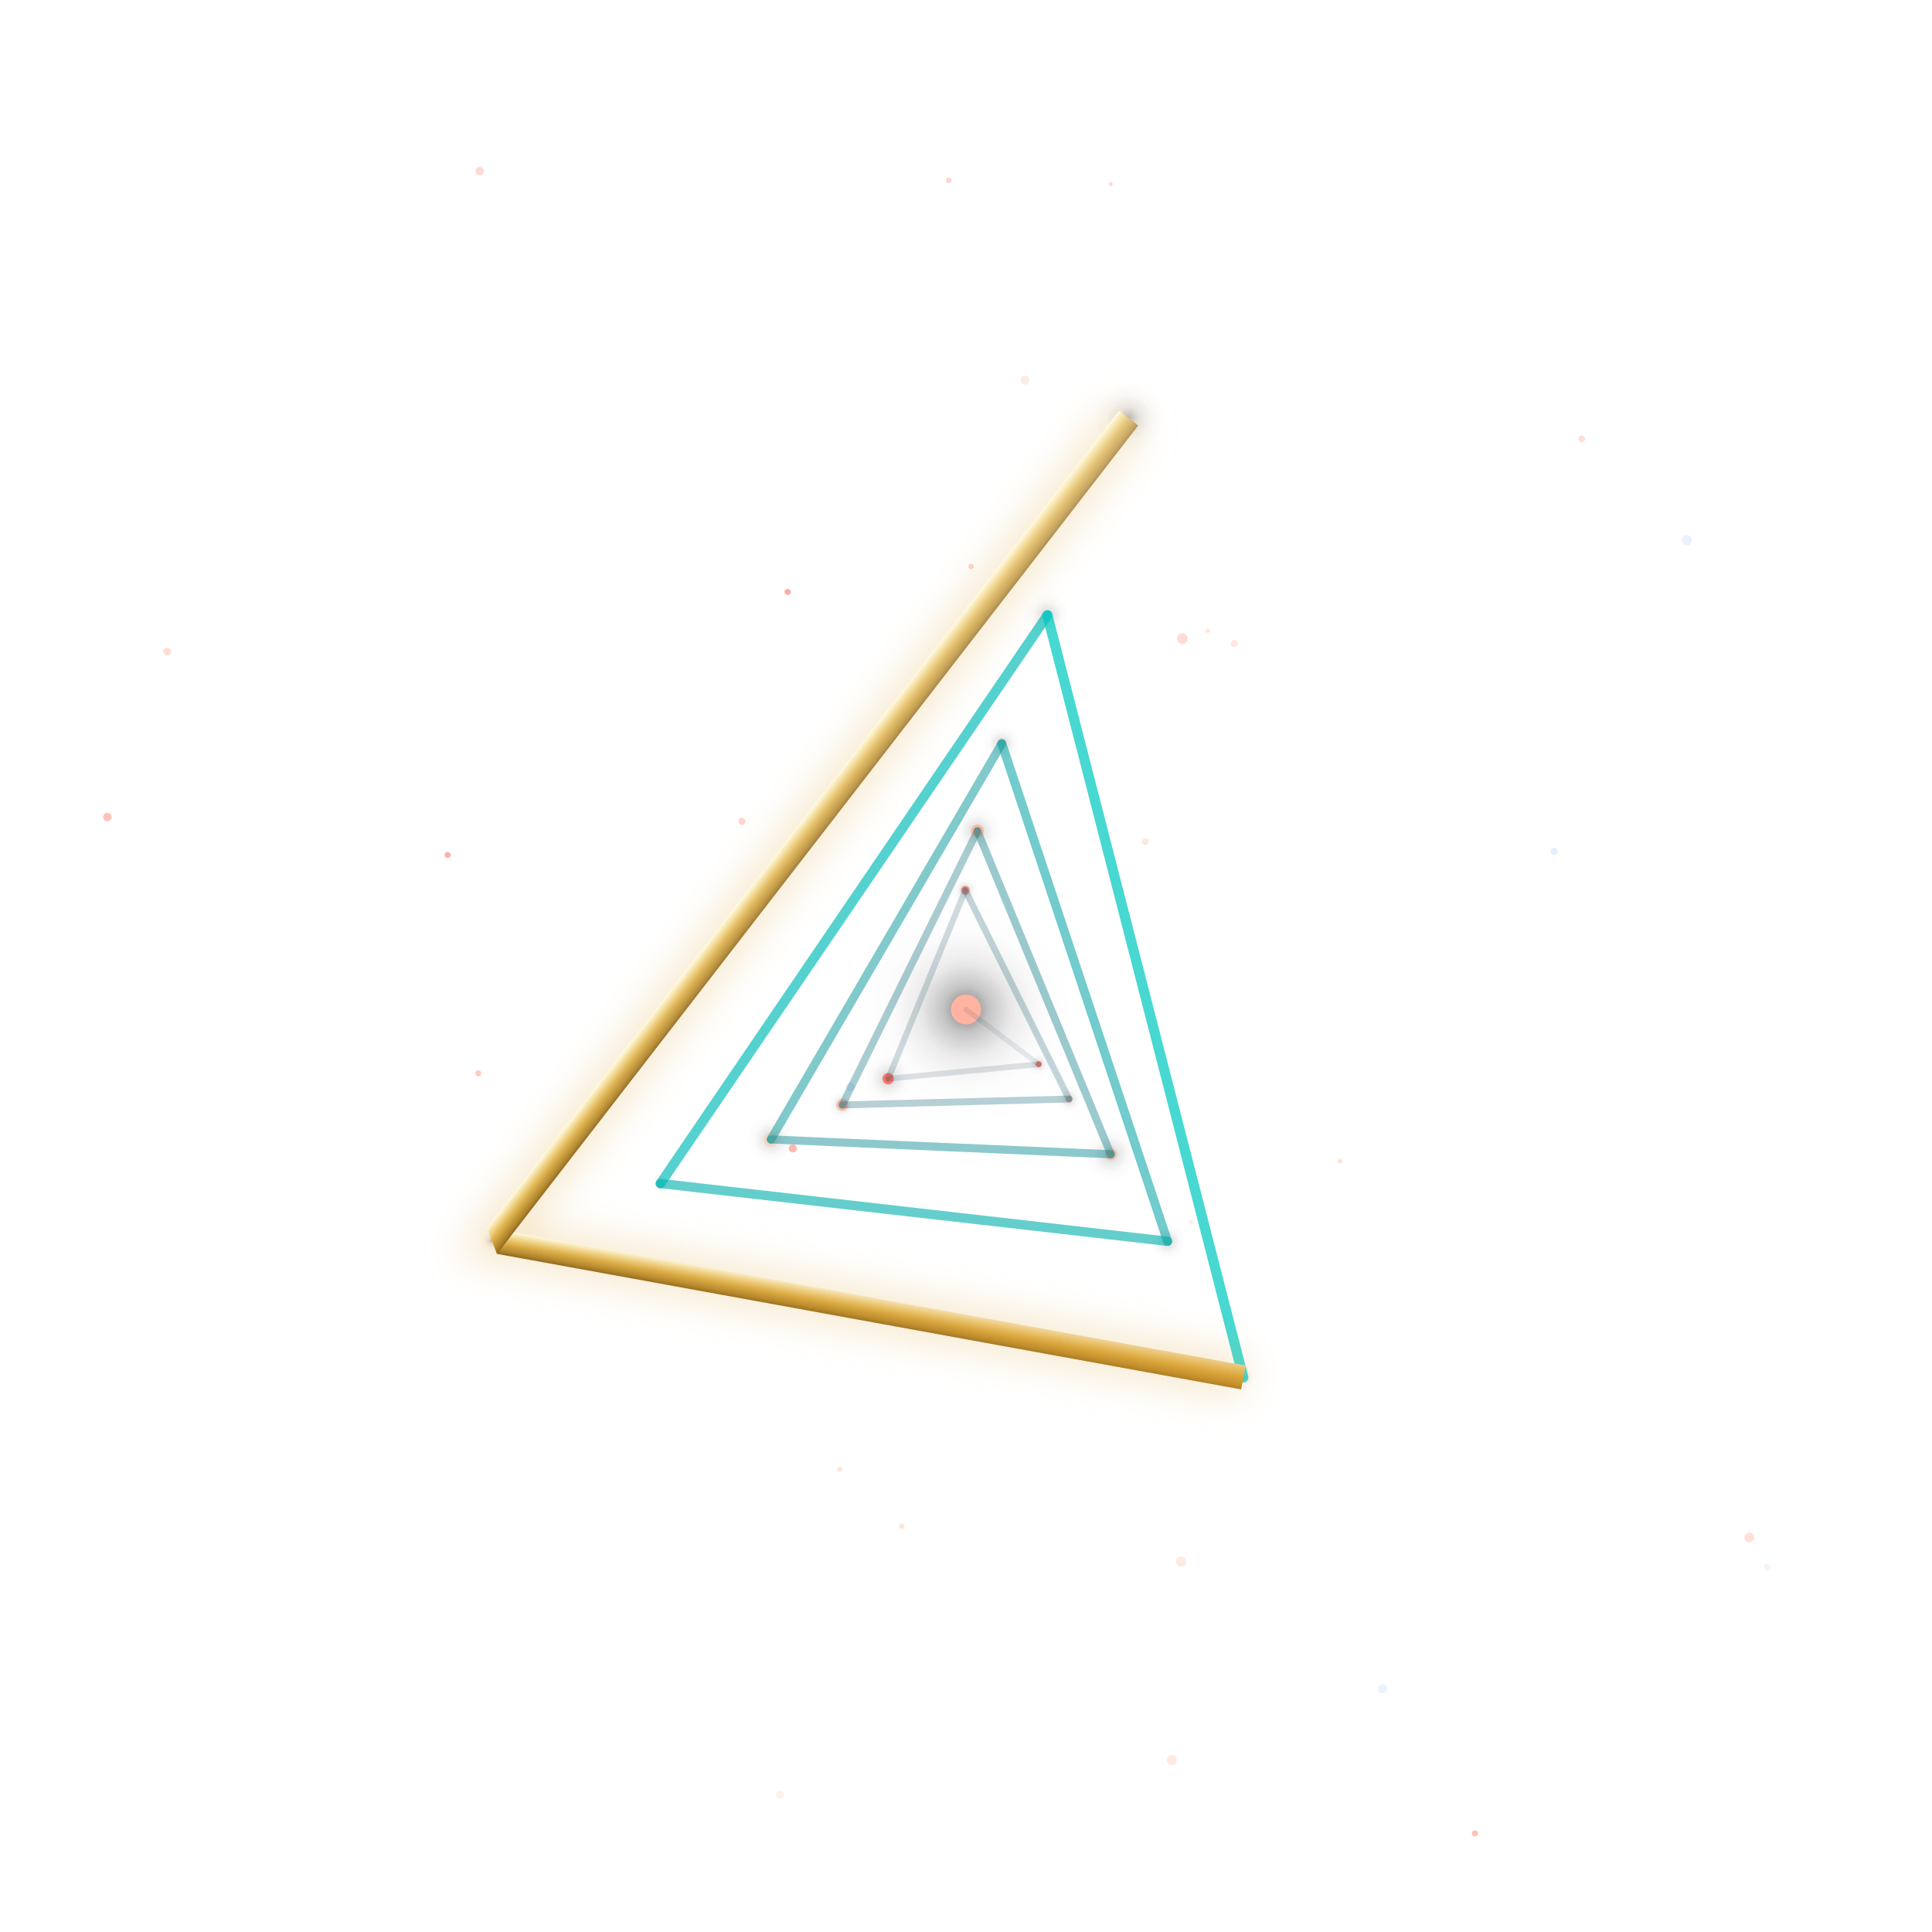
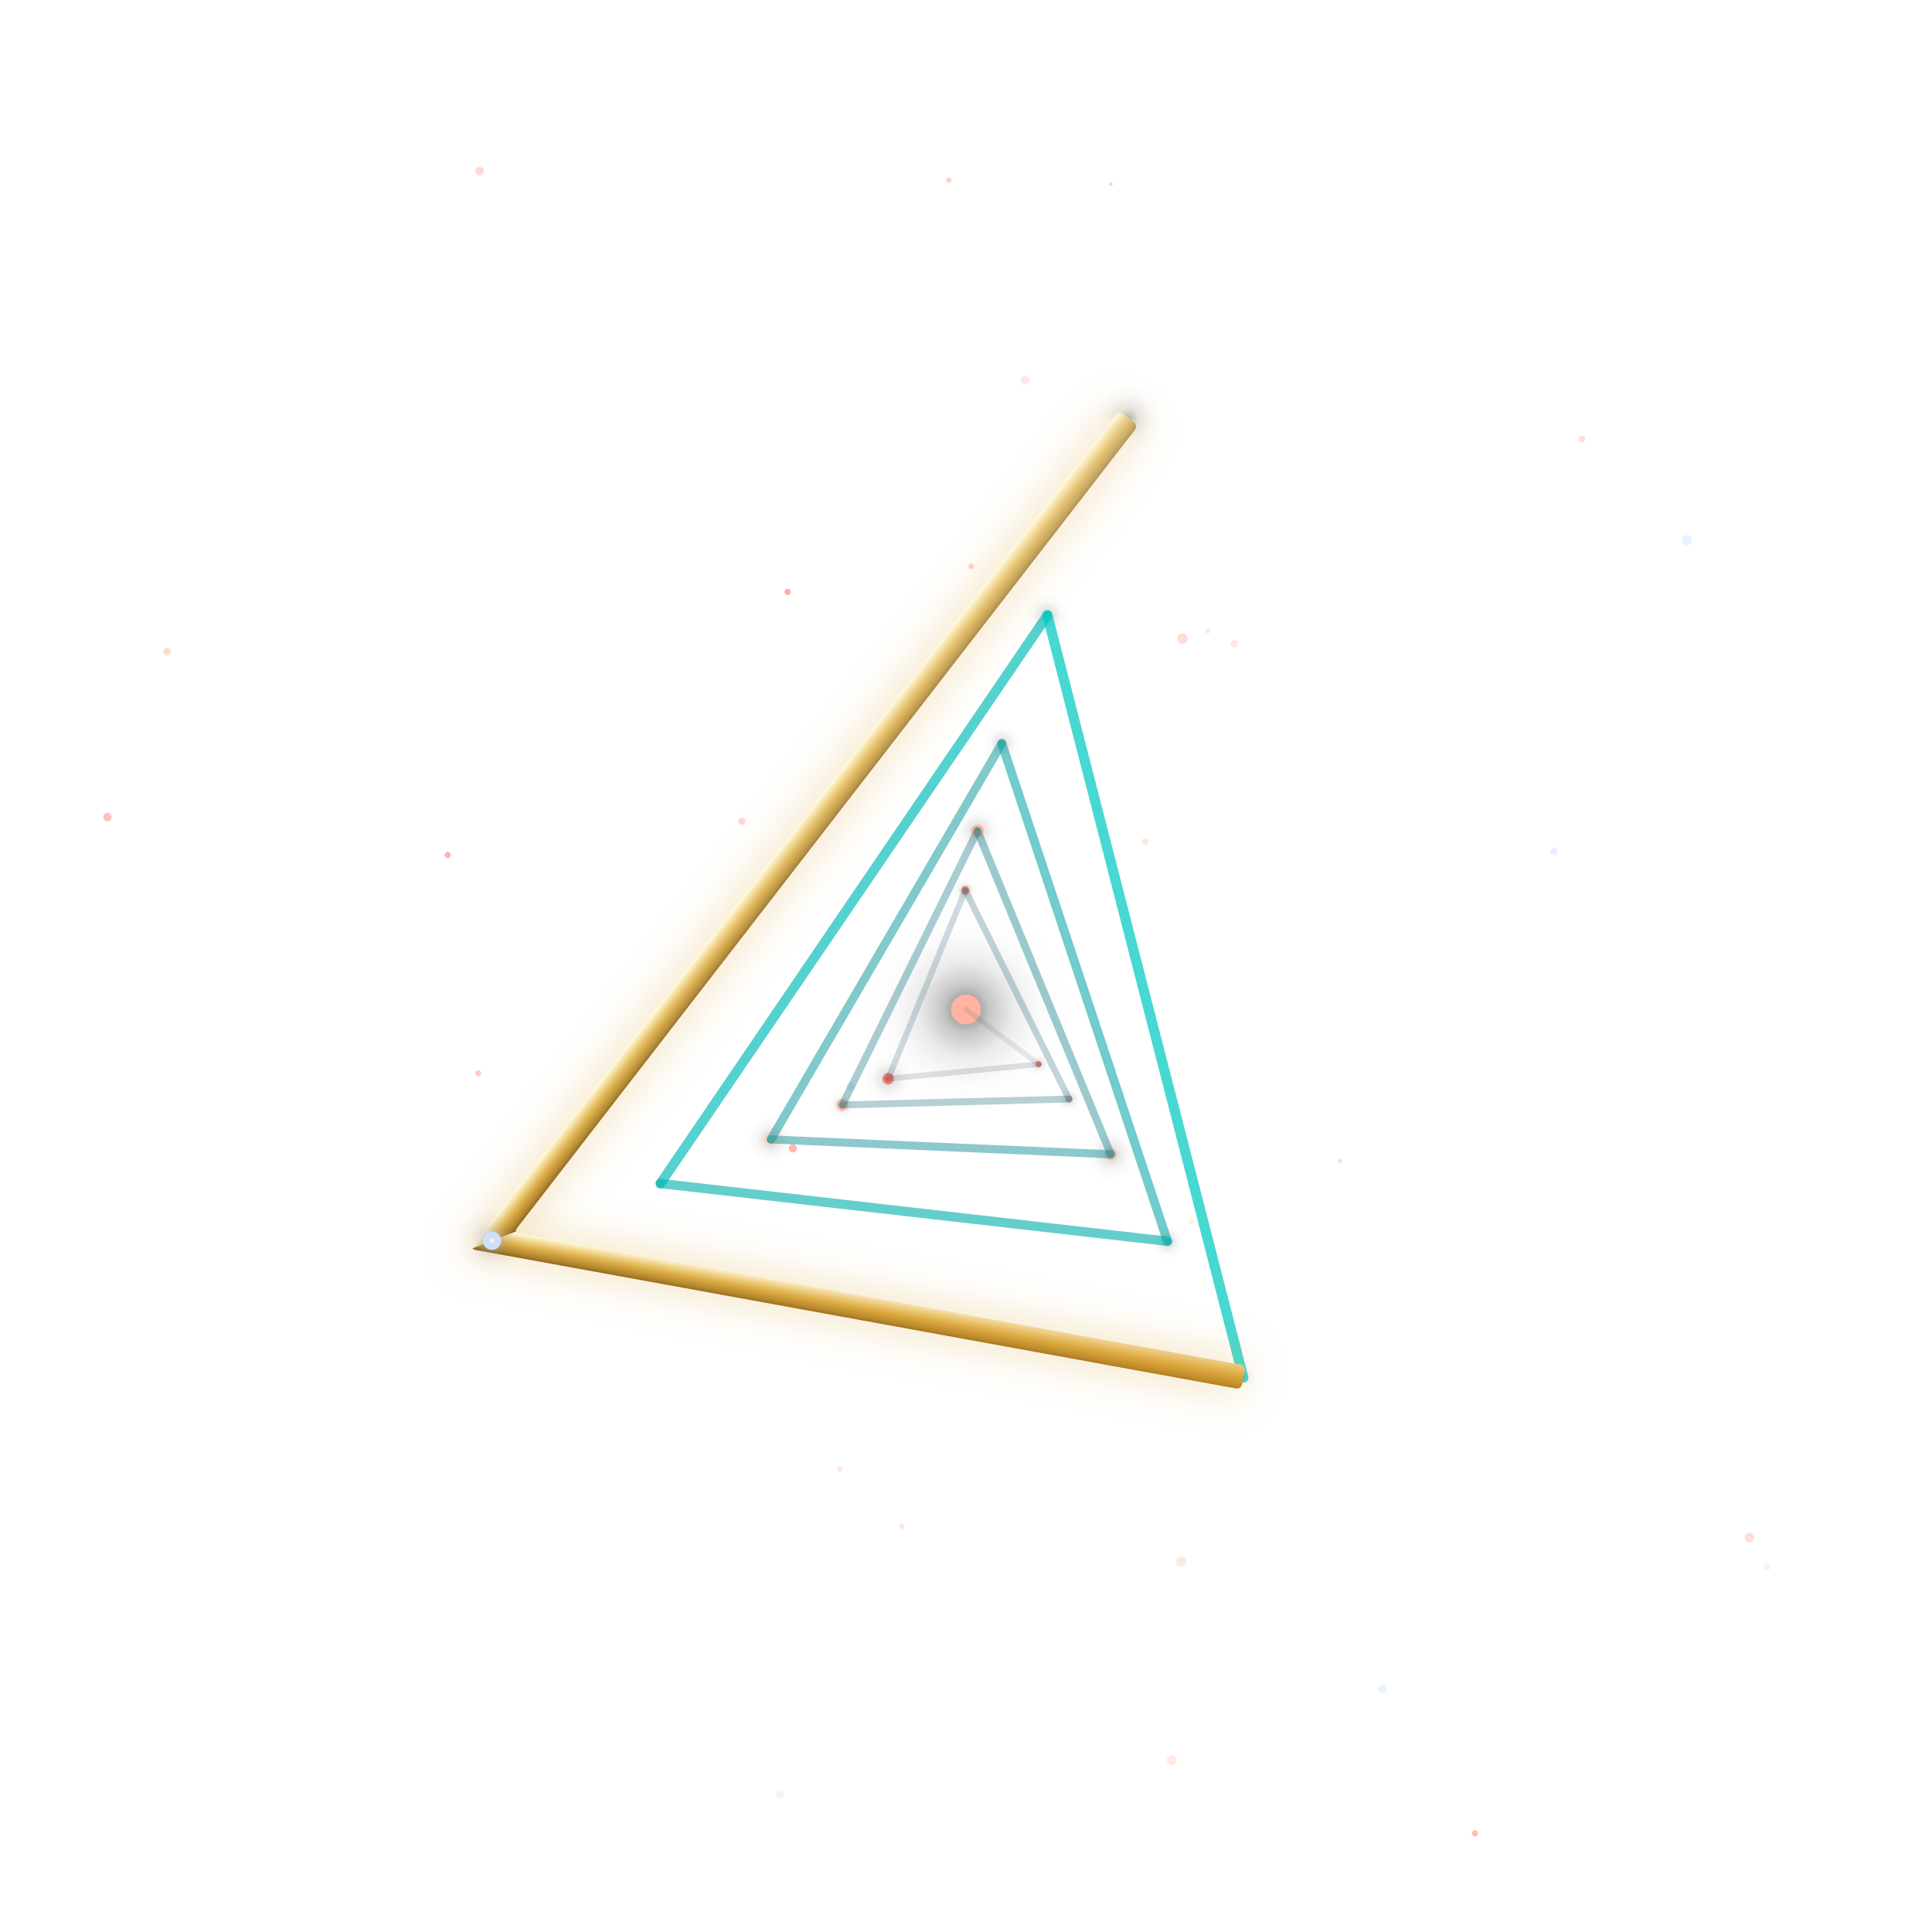
<svg xmlns="http://www.w3.org/2000/svg" viewBox="0 0 800 800" width="800" height="800" role="img" aria-label="Logo: triángulo espiral de conocimiento con nodos en cada vértice y una C final de Christian">
  <defs>
    <radialGradient id="halo-star" cx="50%" cy="50%" r="50%">
      <stop offset="0%" stop-color="currentColor" stop-opacity="0.28" />
      <stop offset="30%" stop-color="currentColor" stop-opacity="0.09" />
      <stop offset="65%" stop-color="currentColor" stop-opacity="0.02" />
      <stop offset="100%" stop-color="currentColor" stop-opacity="0" />
    </radialGradient>
    <radialGradient id="halo-nova" cx="50%" cy="50%" r="50%">
      <stop offset="0%" stop-color="currentColor" stop-opacity="0.16" />
      <stop offset="40%" stop-color="currentColor" stop-opacity="0.05" />
      <stop offset="75%" stop-color="currentColor" stop-opacity="0.01" />
      <stop offset="100%" stop-color="currentColor" stop-opacity="0" />
    </radialGradient>
    <filter id="halo-blur" x="-80%" y="-80%" width="260%" height="260%">
      <feGaussianBlur stdDeviation="8" />
    </filter>
  </defs>
  <defs>
    <linearGradient id="c-perp-1" gradientUnits="userSpaceOnUse" x1="515.71" y1="565.45" x2="513.92" y2="575.29">
      <stop offset="0%" stop-color="#fffbe6" />
      <stop offset="16%" stop-color="#f8e4a8" />
      <stop offset="50%" stop-color="#ddb04a" />
      <stop offset="84%" stop-color="#b1852c" />
      <stop offset="100%" stop-color="#8f661c" />
    </linearGradient>
    <linearGradient id="c-perp-2" gradientUnits="userSpaceOnUse" x1="463.36" y1="170.09" x2="471.27" y2="176.21">
      <stop offset="0%" stop-color="#fffbe6" />
      <stop offset="16%" stop-color="#f8e4a8" />
      <stop offset="50%" stop-color="#ddb04a" />
      <stop offset="84%" stop-color="#b1852c" />
      <stop offset="100%" stop-color="#8f661c" />
    </linearGradient>
-     <linearGradient id="c-tint-1" gradientUnits="userSpaceOnUse" x1="515.71" y1="565.45" x2="201.61" y2="508.27">
+     <linearGradient id="c-tint-1" gradientUnits="userSpaceOnUse" x1="515.71" y1="565.45" x2="212.7" y2="510.29">
      <stop offset="0%" stop-color="#d99a2b" stop-opacity="0.5" />
      <stop offset="100%" stop-color="#d99a2b" stop-opacity="0" />
    </linearGradient>
-     <linearGradient id="c-tint-2" gradientUnits="userSpaceOnUse" x1="201.61" y1="508.27" x2="463.36" y2="170.09">
+     <linearGradient id="c-tint-2" gradientUnits="userSpaceOnUse" x1="212.7" y1="510.29" x2="471.27" y2="176.21">
      <stop offset="0%" stop-color="#fffbe6" stop-opacity="0" />
      <stop offset="100%" stop-color="#fffbe6" stop-opacity="0.32" />
    </linearGradient>
+     <clipPath id="c-clip-1">
+       <path d="M -916.795 943.241 L 1324.211 84.235 L 1753.714 1204.738 L -487.292 2063.744 Z" />
+     </clipPath>
+     <clipPath id="c-clip-2">
+       <path d="M -916.795 943.241 L 1324.211 84.235 L 894.708 -1036.268 L -1346.298 -177.262 Z" />
+     </clipPath>
+     <filter id="c-node-glow" x="-200%" y="-200%" width="500%" height="500%">
+       <feGaussianBlur stdDeviation="1.6" />
+     </filter>
  </defs>
  <g id="logo-background" data-name="Background">
    <circle cx="326.15" cy="245.1" r="1.275" fill="#ff6f5e" opacity="0.575" />
    <circle cx="373.44" cy="631.99" r="1.135" fill="#ffb49e" opacity="0.356" />
    <circle cx="69.18" cy="269.81" r="1.583" fill="#ffb49e" opacity="0.466" />
    <circle cx="485.27" cy="728.79" r="2.067" fill="#ffb49e" opacity="0.289" />
    <circle cx="724.37" cy="636.65" r="1.982" fill="#ffb49e" opacity="0.425" />
    <circle cx="424.45" cy="157.44" r="1.892" fill="#f6d7c4" opacity="0.445" />
    <circle cx="328.3" cy="475.53" r="1.684" fill="#ff6f5e" opacity="0.494" />
    <circle cx="198.06" cy="444.43" r="1.256" fill="#ff8a70" opacity="0.435" />
    <circle cx="554.79" cy="480.78" r="0.95" fill="#ffb49e" opacity="0.439" />
    <circle cx="322.96" cy="743.2" r="1.716" fill="#f6d7c4" opacity="0.315" />
    <circle cx="459.98" cy="76.22" r="0.821" fill="#ff6f5e" opacity="0.291" />
    <circle cx="610.76" cy="759.16" r="1.285" fill="#ff8a70" opacity="0.528" />
    <circle cx="307.23" cy="340.09" r="1.463" fill="#ff6f5e" opacity="0.291" />
    <circle cx="392.85" cy="74.66" r="1.162" fill="#ff8a70" opacity="0.35" />
    <circle cx="352.18" cy="450.09" r="1.896" fill="#cfe0ff" opacity="0.536" />
    <circle cx="185.37" cy="354.01" r="1.275" fill="#ff6f5e" opacity="0.533" />
    <circle cx="347.74" cy="608.4" r="1.139" fill="#ffb49e" opacity="0.318" />
    <circle cx="474.25" cy="348.48" r="1.418" fill="#f6d7c4" opacity="0.546" />
    <circle cx="489.08" cy="646.62" r="2.143" fill="#f6d7c4" opacity="0.472" />
    <circle cx="500.15" cy="261.26" r="0.983" fill="#ffb49e" opacity="0.325" />
    <circle cx="198.64" cy="70.82" r="1.73" fill="#ff8a70" opacity="0.317" />
    <circle cx="643.53" cy="352.54" r="1.507" fill="#cfe0ff" opacity="0.509" />
    <circle cx="511.12" cy="266.51" r="1.531" fill="#ffb49e" opacity="0.302" />
    <circle cx="489.59" cy="264.44" r="2.199" fill="#ff8a70" opacity="0.29" />
    <circle cx="698.49" cy="223.67" r="2.122" fill="#cfe0ff" opacity="0.446" />
    <circle cx="493.32" cy="506.02" r="1.087" fill="#f6d7c4" opacity="0.355" />
    <circle cx="654.99" cy="181.72" r="1.364" fill="#ff8a70" opacity="0.288" />
    <circle cx="44.45" cy="338.31" r="1.748" fill="#ff6f5e" opacity="0.427" />
    <circle cx="402.12" cy="234.54" r="1.137" fill="#ff6f5e" opacity="0.324" />
    <circle cx="572.49" cy="699.29" r="1.85" fill="#cfe0ff" opacity="0.413" />
    <circle cx="313.64" cy="375.46" r="1.481" fill="#ff6f5e" opacity="0.456" />
    <circle cx="731.72" cy="648.9" r="1.289" fill="#f6d7c4" opacity="0.344" />
  </g>
  <g id="logo-star-0" data-name="star 0">
    <circle cx="400" cy="418" r="44.8" fill="url(#halo-nova)" color="#ffb3a0" />
    <circle cx="400" cy="418" r="26.6" fill="url(#halo-nova)" color="#ffb3a0" />
    <circle cx="400" cy="418" r="31" fill="url(#halo-star)" color="#ffb3a0" />
    <circle cx="400" cy="418" r="6.2" fill="#ffb3a0" opacity="1" />
  </g>
  <g id="logo-star-1" data-name="star 1">
    <circle cx="430.1" cy="440.68" r="4.55" fill="url(#halo-star)" color="#ff6f5e" />
    <circle cx="430.1" cy="440.68" r="1.27" fill="#ff6f5e" opacity="0.79" />
  </g>
  <g id="logo-star-2" data-name="star 2">
    <circle cx="367.77" cy="446.68" r="10.42" fill="url(#halo-star)" color="#ff6f5e" />
    <circle cx="367.77" cy="446.68" r="2.32" fill="#ff6f5e" opacity="0.92" />
  </g>
  <g id="logo-star-3" data-name="star 3">
    <circle cx="399.71" cy="368.62" r="5.58" fill="url(#halo-star)" color="#ff6f5e" />
    <circle cx="399.71" cy="368.62" r="1.86" fill="#ff6f5e" opacity="0.64" />
  </g>
  <g id="logo-star-4" data-name="star 4">
    <circle cx="442.66" cy="455.09" r="5.51" fill="url(#halo-star)" color="#ffb49e" />
    <circle cx="442.66" cy="455.09" r="1.41" fill="#ffb49e" opacity="0.76" />
  </g>
  <g id="logo-star-5" data-name="star 5">
    <circle cx="348.78" cy="457.54" r="5.95" fill="url(#halo-star)" color="#ffb49e" />
    <circle cx="348.78" cy="457.54" r="2.46" fill="#ffb49e" opacity="0.89" />
  </g>
  <g id="logo-star-6" data-name="star 6">
    <circle cx="404.74" cy="344.08" r="10.23" fill="url(#halo-star)" color="#ffb49e" />
    <circle cx="404.74" cy="344.08" r="2.61" fill="#ffb49e" opacity="1" />
  </g>
  <g id="logo-star-7" data-name="star 7">
    <circle cx="459.96" cy="477.96" r="11.07" fill="url(#halo-star)" color="#ffb49e" />
    <circle cx="459.96" cy="477.96" r="2.32" fill="#ffb49e" opacity="1" />
  </g>
  <g id="logo-star-8" data-name="star 8">
    <circle cx="319.22" cy="471.81" r="10.07" fill="url(#halo-star)" color="#f6d7c4" />
    <circle cx="319.22" cy="471.81" r="2.97" fill="#f6d7c4" opacity="1" />
  </g>
  <g id="logo-star-9" data-name="star 9">
    <circle cx="414.82" cy="307.88" r="7.81" fill="url(#halo-star)" color="#f6d7c4" />
    <circle cx="414.82" cy="307.88" r="2.14" fill="#f6d7c4" opacity="0.58" />
  </g>
  <g id="logo-star-10" data-name="star 10">
    <circle cx="483.44" cy="513.99" r="7.66" fill="url(#halo-star)" color="#f6d7c4" />
    <circle cx="483.44" cy="513.99" r="1.68" fill="#f6d7c4" opacity="0.7" />
  </g>
  <g id="logo-star-11" data-name="star 11">
    <circle cx="273.49" cy="490.06" r="3.78" fill="url(#halo-star)" color="#f6d7c4" />
    <circle cx="273.49" cy="490.06" r="1.23" fill="#f6d7c4" opacity="0.82" />
  </g>
  <g id="logo-star-12" data-name="star 12">
    <circle cx="433.7" cy="254.78" r="9.03" fill="url(#halo-star)" color="#cfe0ff" />
    <circle cx="433.7" cy="254.78" r="2.27" fill="#cfe0ff" opacity="0.95" />
  </g>
  <g id="logo-star-13" data-name="star 13">
    <circle cx="514.82" cy="570.37" r="4.53" fill="url(#halo-star)" color="#cfe0ff" />
  </g>
  <g id="logo-star-14" data-name="star 14">
    <circle cx="203.71" cy="513.74" r="4.62" fill="url(#halo-star)" color="#cfe0ff" />
  </g>
  <g id="logo-star-15" data-name="star 15">
    <circle cx="467.31" cy="173.15" r="14.23" fill="url(#halo-star)" color="#cfe0ff" />
  </g>
  <g id="logo-spiral" data-name="Spiral" stroke-linecap="round" fill="none">
    <line x1="400" y1="418" x2="430.1" y2="440.68" stroke="rgb(22,50,79)" stroke-width="2.2" opacity="0.1" />
    <line x1="430.1" y1="440.68" x2="367.77" y2="446.68" stroke="rgb(20,63,88)" stroke-width="2.367" opacity="0.152" />
    <line x1="367.77" y1="446.68" x2="399.71" y2="368.62" stroke="rgb(18,75,98)" stroke-width="2.533" opacity="0.203" />
    <line x1="399.71" y1="368.62" x2="442.66" y2="455.09" stroke="rgb(17,88,107)" stroke-width="2.7" opacity="0.255" />
    <line x1="442.66" y1="455.09" x2="348.78" y2="457.54" stroke="rgb(15,100,117)" stroke-width="2.867" opacity="0.307" />
    <line x1="348.78" y1="457.54" x2="404.74" y2="344.08" stroke="rgb(13,113,126)" stroke-width="3.033" opacity="0.358" />
    <line x1="404.74" y1="344.08" x2="459.96" y2="477.96" stroke="rgb(11,126,136)" stroke-width="3.2" opacity="0.41" />
    <line x1="459.96" y1="477.96" x2="319.22" y2="471.81" stroke="rgb(9,138,145)" stroke-width="3.367" opacity="0.462" />
    <line x1="319.22" y1="471.81" x2="414.82" y2="307.88" stroke="rgb(7,151,154)" stroke-width="3.533" opacity="0.513" />
    <line x1="414.82" y1="307.88" x2="483.44" y2="513.99" stroke="rgb(6,163,164)" stroke-width="3.7" opacity="0.565" />
    <line x1="483.44" y1="513.99" x2="273.49" y2="490.06" stroke="rgb(4,176,173)" stroke-width="3.867" opacity="0.617" />
    <line x1="273.49" y1="490.06" x2="433.7" y2="254.78" stroke="rgb(2,188,183)" stroke-width="4.033" opacity="0.668" />
    <line x1="433.7" y1="254.78" x2="514.82" y2="570.37" stroke="rgb(0,201,192)" stroke-width="4.2" opacity="0.72" />
  </g>
  <path d="M 514.818 570.368 L 203.708 513.738 L 467.315 173.146" stroke="#dfa637" stroke-width="16" opacity="0.28" fill="none" filter="url(#halo-blur)" />
  <g id="logo-c-triespiral" data-name="C TriSpiral">
-     <path d="M 515.713 565.449 L 201.614 508.275 L 205.802 519.201 L 513.922 575.287 Z" fill="url(#c-perp-1)" />
-     <path d="M 201.614 508.275 L 463.361 170.086 L 471.269 176.207 L 205.802 519.201 Z" fill="url(#c-perp-2)" />
-     <path d="M 515.713 565.449 L 201.614 508.275 L 205.802 519.201 L 513.922 575.287 Z" fill="url(#c-tint-1)" />
-     <path d="M 201.614 508.275 L 463.361 170.086 L 471.269 176.207 L 205.802 519.201 Z" fill="url(#c-tint-2)" />
+     <g clip-path="url(#c-clip-1)">
+       <path d="M 513.352 565.019 L 215.059 510.722 Q 212.697 510.292 214.166 508.394 L 469.8 178.105 Q 471.269 176.207 469.371 174.738 L 465.259 171.555 Q 463.361 170.086 461.892 171.984 L 196.187 515.286 Q 194.718 517.184 197.079 517.614 L 511.561 574.858 Q 513.922 575.287 514.352 572.926 L 515.283 567.81 Q 515.713 565.449 513.352 565.019 Z" fill="url(#c-perp-1)" />
+       <path d="M 513.352 565.019 L 215.059 510.722 Q 212.697 510.292 214.166 508.394 L 469.8 178.105 Q 471.269 176.207 469.371 174.738 L 465.259 171.555 Q 463.361 170.086 461.892 171.984 L 196.187 515.286 Q 194.718 517.184 197.079 517.614 L 511.561 574.858 Q 513.922 575.287 514.352 572.926 L 515.283 567.81 Q 515.713 565.449 513.352 565.019 Z" fill="url(#c-tint-1)" />
+     </g>
+     <g clip-path="url(#c-clip-2)">
+       <path d="M 513.352 565.019 L 215.059 510.722 Q 212.697 510.292 214.166 508.394 L 469.8 178.105 Q 471.269 176.207 469.371 174.738 L 465.259 171.555 Q 463.361 170.086 461.892 171.984 L 196.187 515.286 Q 194.718 517.184 197.079 517.614 L 511.561 574.858 Q 513.922 575.287 514.352 572.926 L 515.283 567.81 Q 515.713 565.449 513.352 565.019 Z" fill="url(#c-perp-2)" />
+       <path d="M 513.352 565.019 L 215.059 510.722 Q 212.697 510.292 214.166 508.394 L 469.8 178.105 Q 471.269 176.207 469.371 174.738 L 465.259 171.555 Q 463.361 170.086 461.892 171.984 L 196.187 515.286 Q 194.718 517.184 197.079 517.614 L 511.561 574.858 Q 513.922 575.287 514.352 572.926 L 515.283 567.81 Q 515.713 565.449 513.352 565.019 Z" fill="url(#c-tint-2)" />
+     </g>
+     <g id="logo-c-node" data-name="C node">
+       <circle cx="203.71" cy="513.74" r="14" fill="url(#halo-star)" color="#cfe0ff" />
+       <circle cx="203.71" cy="513.74" r="5" fill="#cfe0ff" opacity="0.28" filter="url(#c-node-glow)" />
+       <circle cx="203.71" cy="513.74" r="3.8" fill="#cfe0ff" />
+       <circle cx="203.71" cy="513.74" r="0.95" fill="#fff6dc" opacity="0.85" />
+     </g>
  </g>
</svg>
